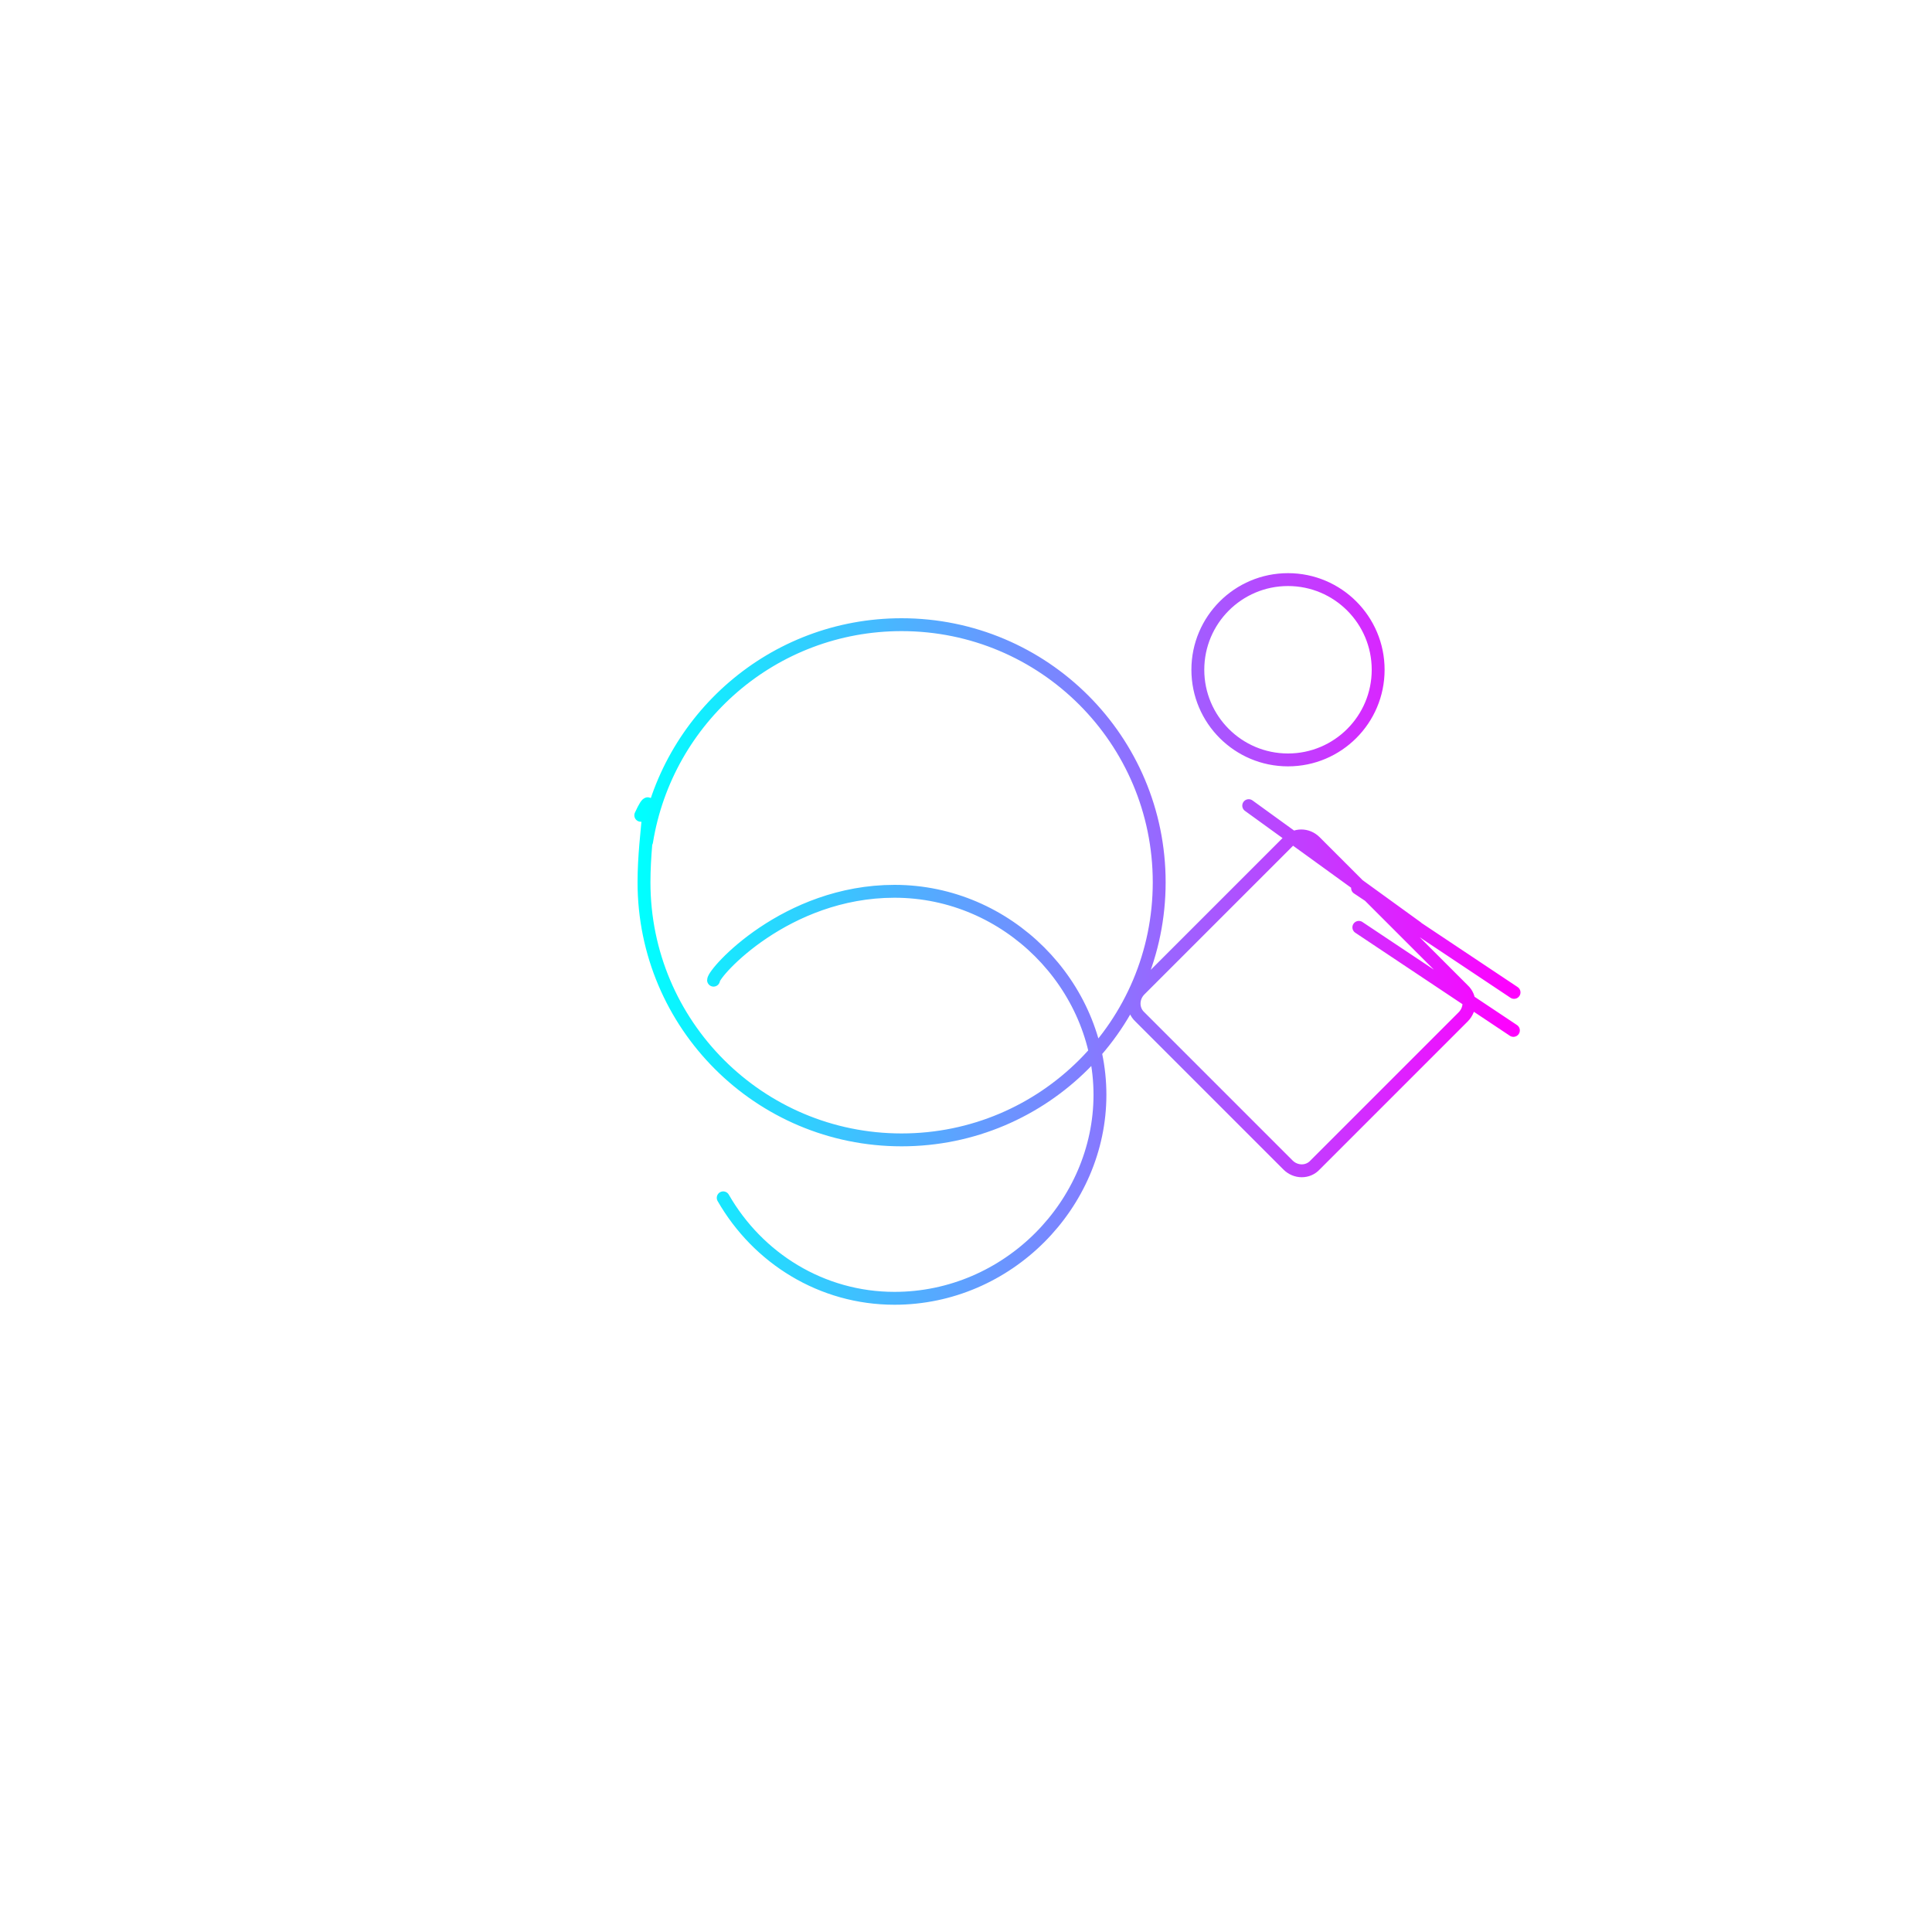
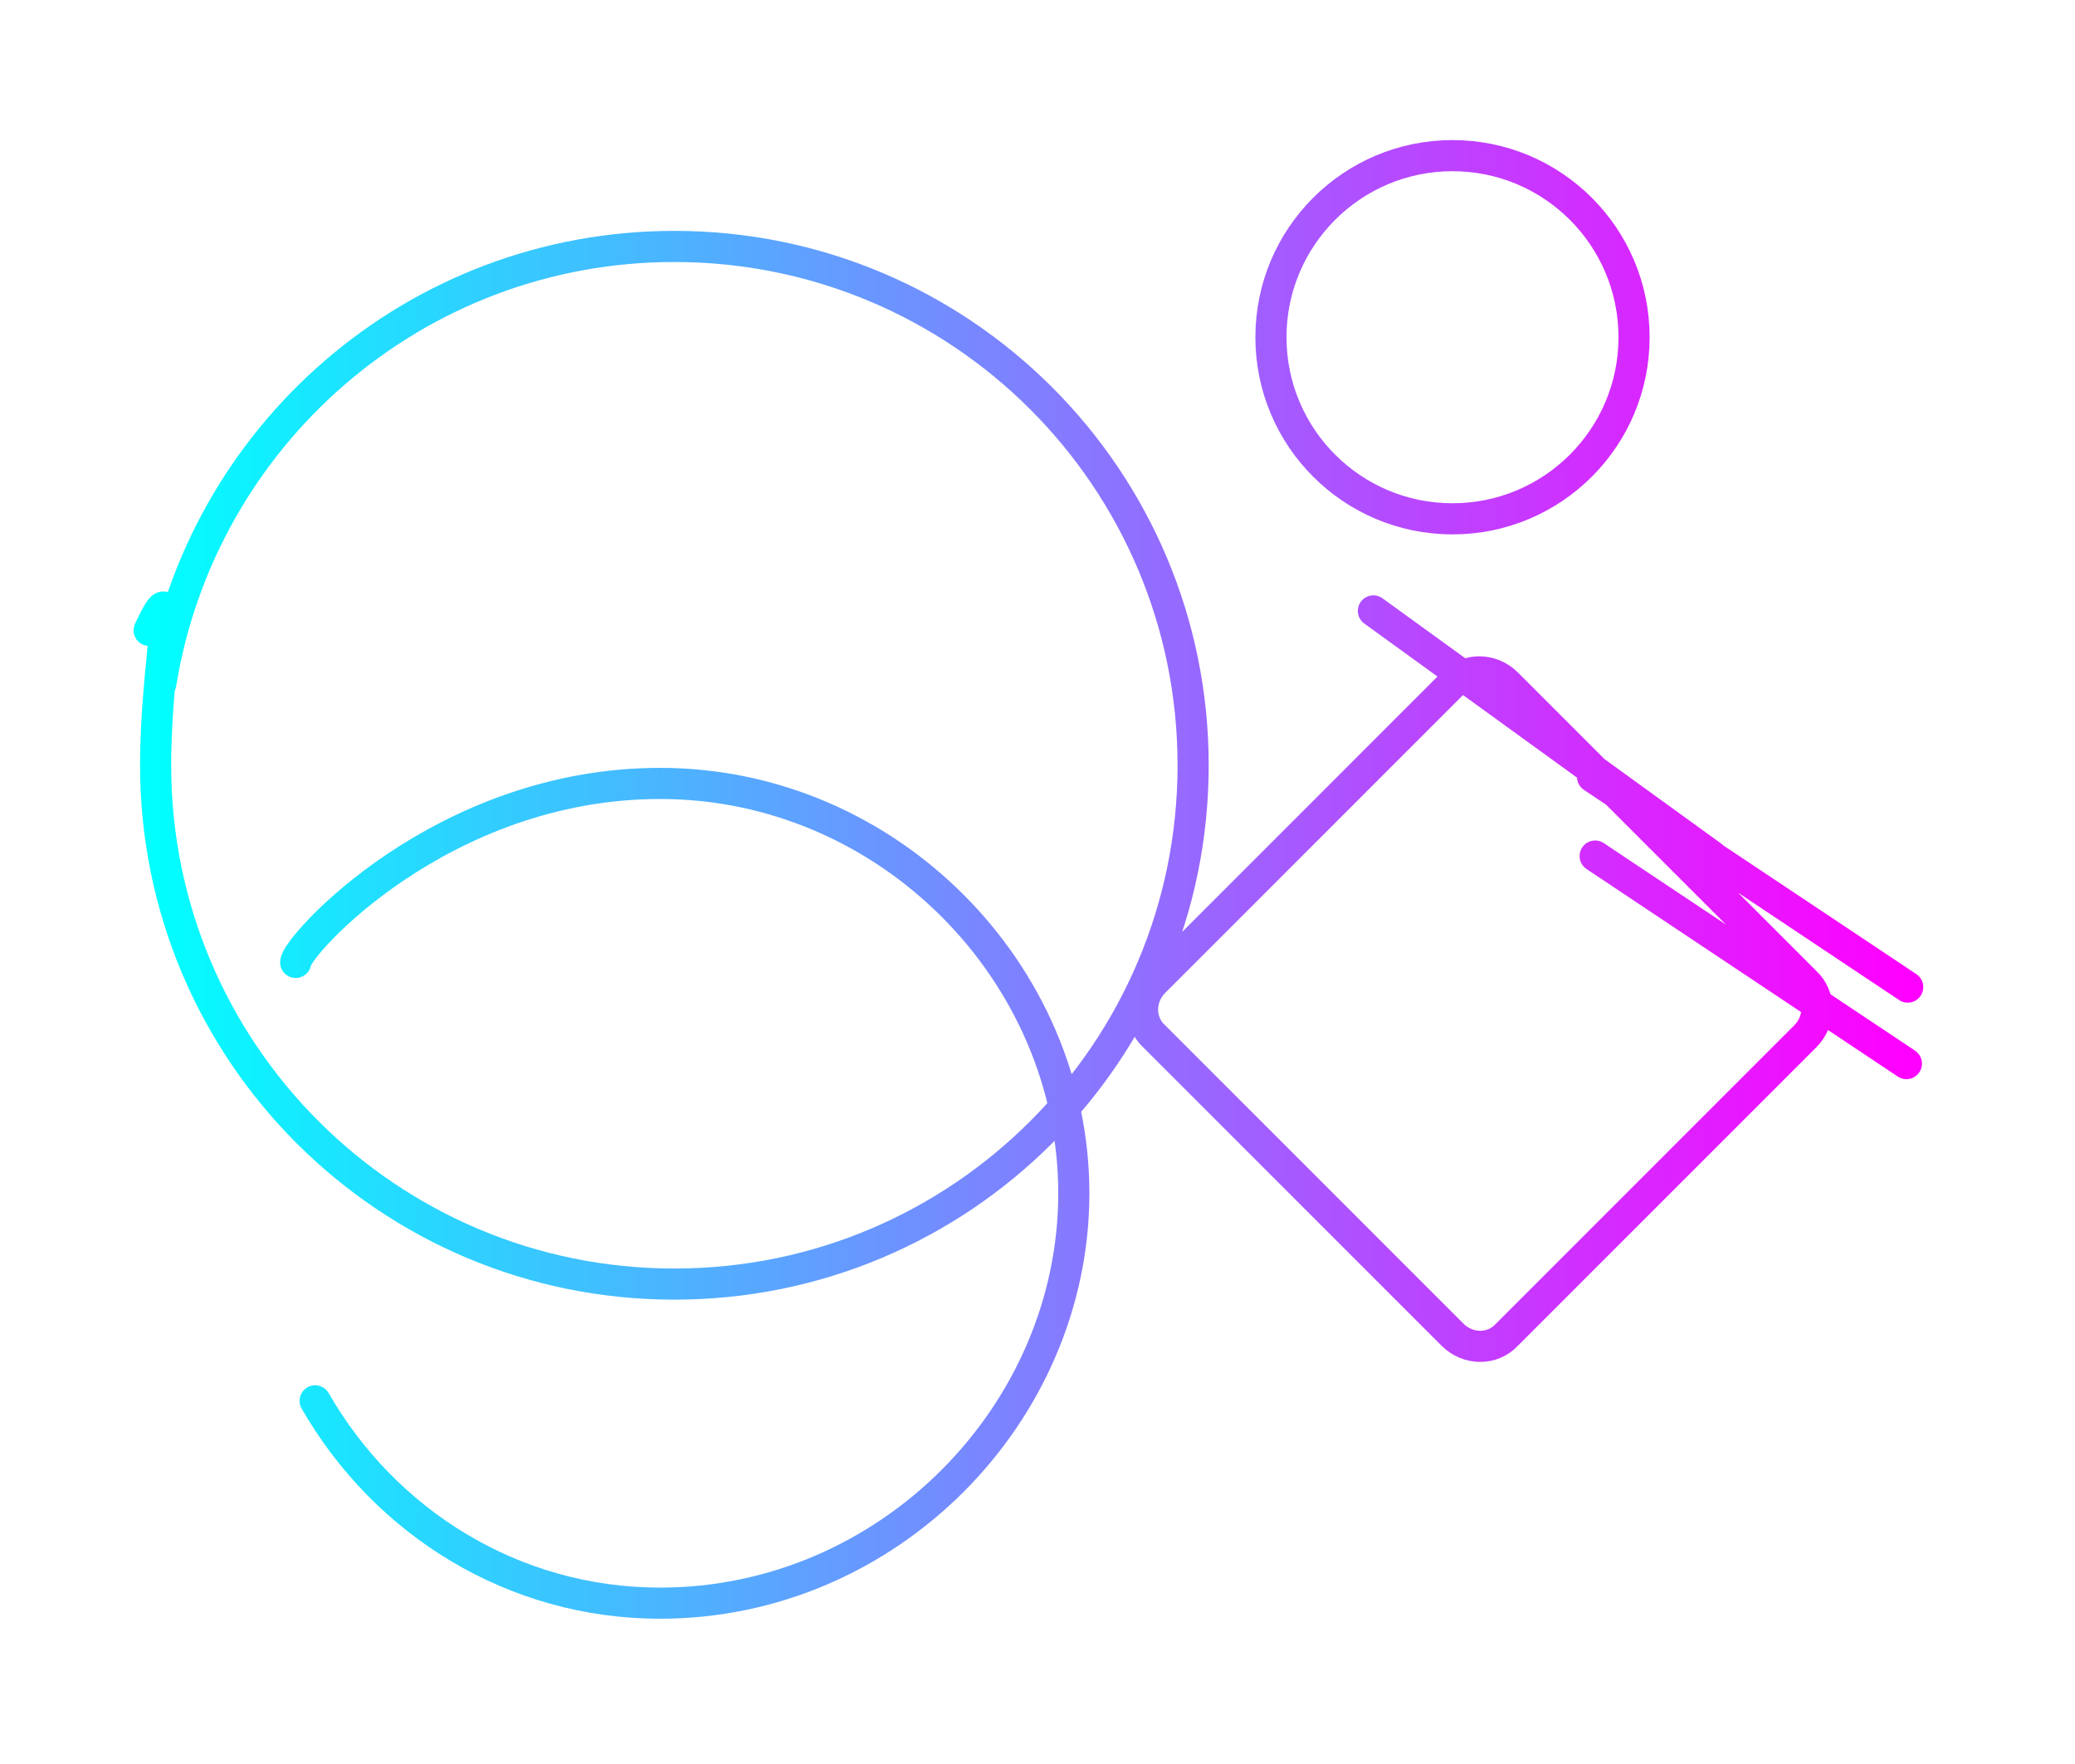
- <svg xmlns="http://www.w3.org/2000/svg" viewBox="0 0 300 300">
+ <svg xmlns="http://www.w3.org/2000/svg" viewBox="88 78 160 136">
  <defs>
    <linearGradient id="cookedPilotGradient" x1="0%" y1="0%" x2="100%" y2="0%">
      <stop offset="0%" stop-color="#00ffff" />
      <stop offset="100%" stop-color="#ff00ff" />
    </linearGradient>
  </defs>
-   <path d="M110.8 152.2c0-1.2 11.2-13.8 28.1-13.8 17.6 0 31.9 14.6 31.9 31.6s-14.3 31.6-31.9 31.6c-11.3 0-21.2-6.2-26.6-15.6m-12.8-59.4C102 121.2 100 128.9 100 137c0 22.1 17.9 40 40 40 22.1 0 40-17.9 40-40s-17.9-40-40-40c-20 0-36.5 14.6-39.6 33.7M200 118a14 14 0 110-28 14 14 0 010 28zm11 26l24 16m-41.1-34.9L220 144m15.1 10.1l-24.3-16.2m-10.8-7.2l-23 23c-1.2 1.2-1.2 3.1 0 4.2l23 23c1.2 1.2 3.1 1.2 4.2 0l23-23c1.2-1.2 1.2-3.1 0-4.2l-23-23c-1.2-1.2-3.1-1.2-4.2 0z" stroke="url(#cookedPilotGradient)" stroke-width="2" fill="none" stroke-linecap="round" stroke-linejoin="round" />
+   <path d="M110.8 152.2c0-1.2 11.2-13.8 28.1-13.8 17.6 0 31.9 14.6 31.9 31.6s-14.3 31.6-31.9 31.6c-11.3 0-21.2-6.2-26.6-15.6m-12.8-59.4C102 121.2 100 128.9 100 137c0 22.1 17.9 40 40 40 22.1 0 40-17.9 40-40s-17.9-40-40-40c-20 0-36.5 14.6-39.6 33.7M200 118a14 14 0 110-28 14 14 0 010 28zm11 26l24 16m-41.1-34.9L220 144m15.1 10.1l-24.3-16.2m-10.8-7.2l-23 23c-1.2 1.2-1.2 3.1 0 4.2l23 23c1.2 1.2 3.1 1.2 4.2 0l23-23c1.2-1.2 1.2-3.1 0-4.2l-23-23c-1.2-1.2-3.1-1.2-4.2 0z" stroke="url(#cookedPilotGradient)" stroke-width="2.4" fill="none" stroke-linecap="round" stroke-linejoin="round" />
</svg>
